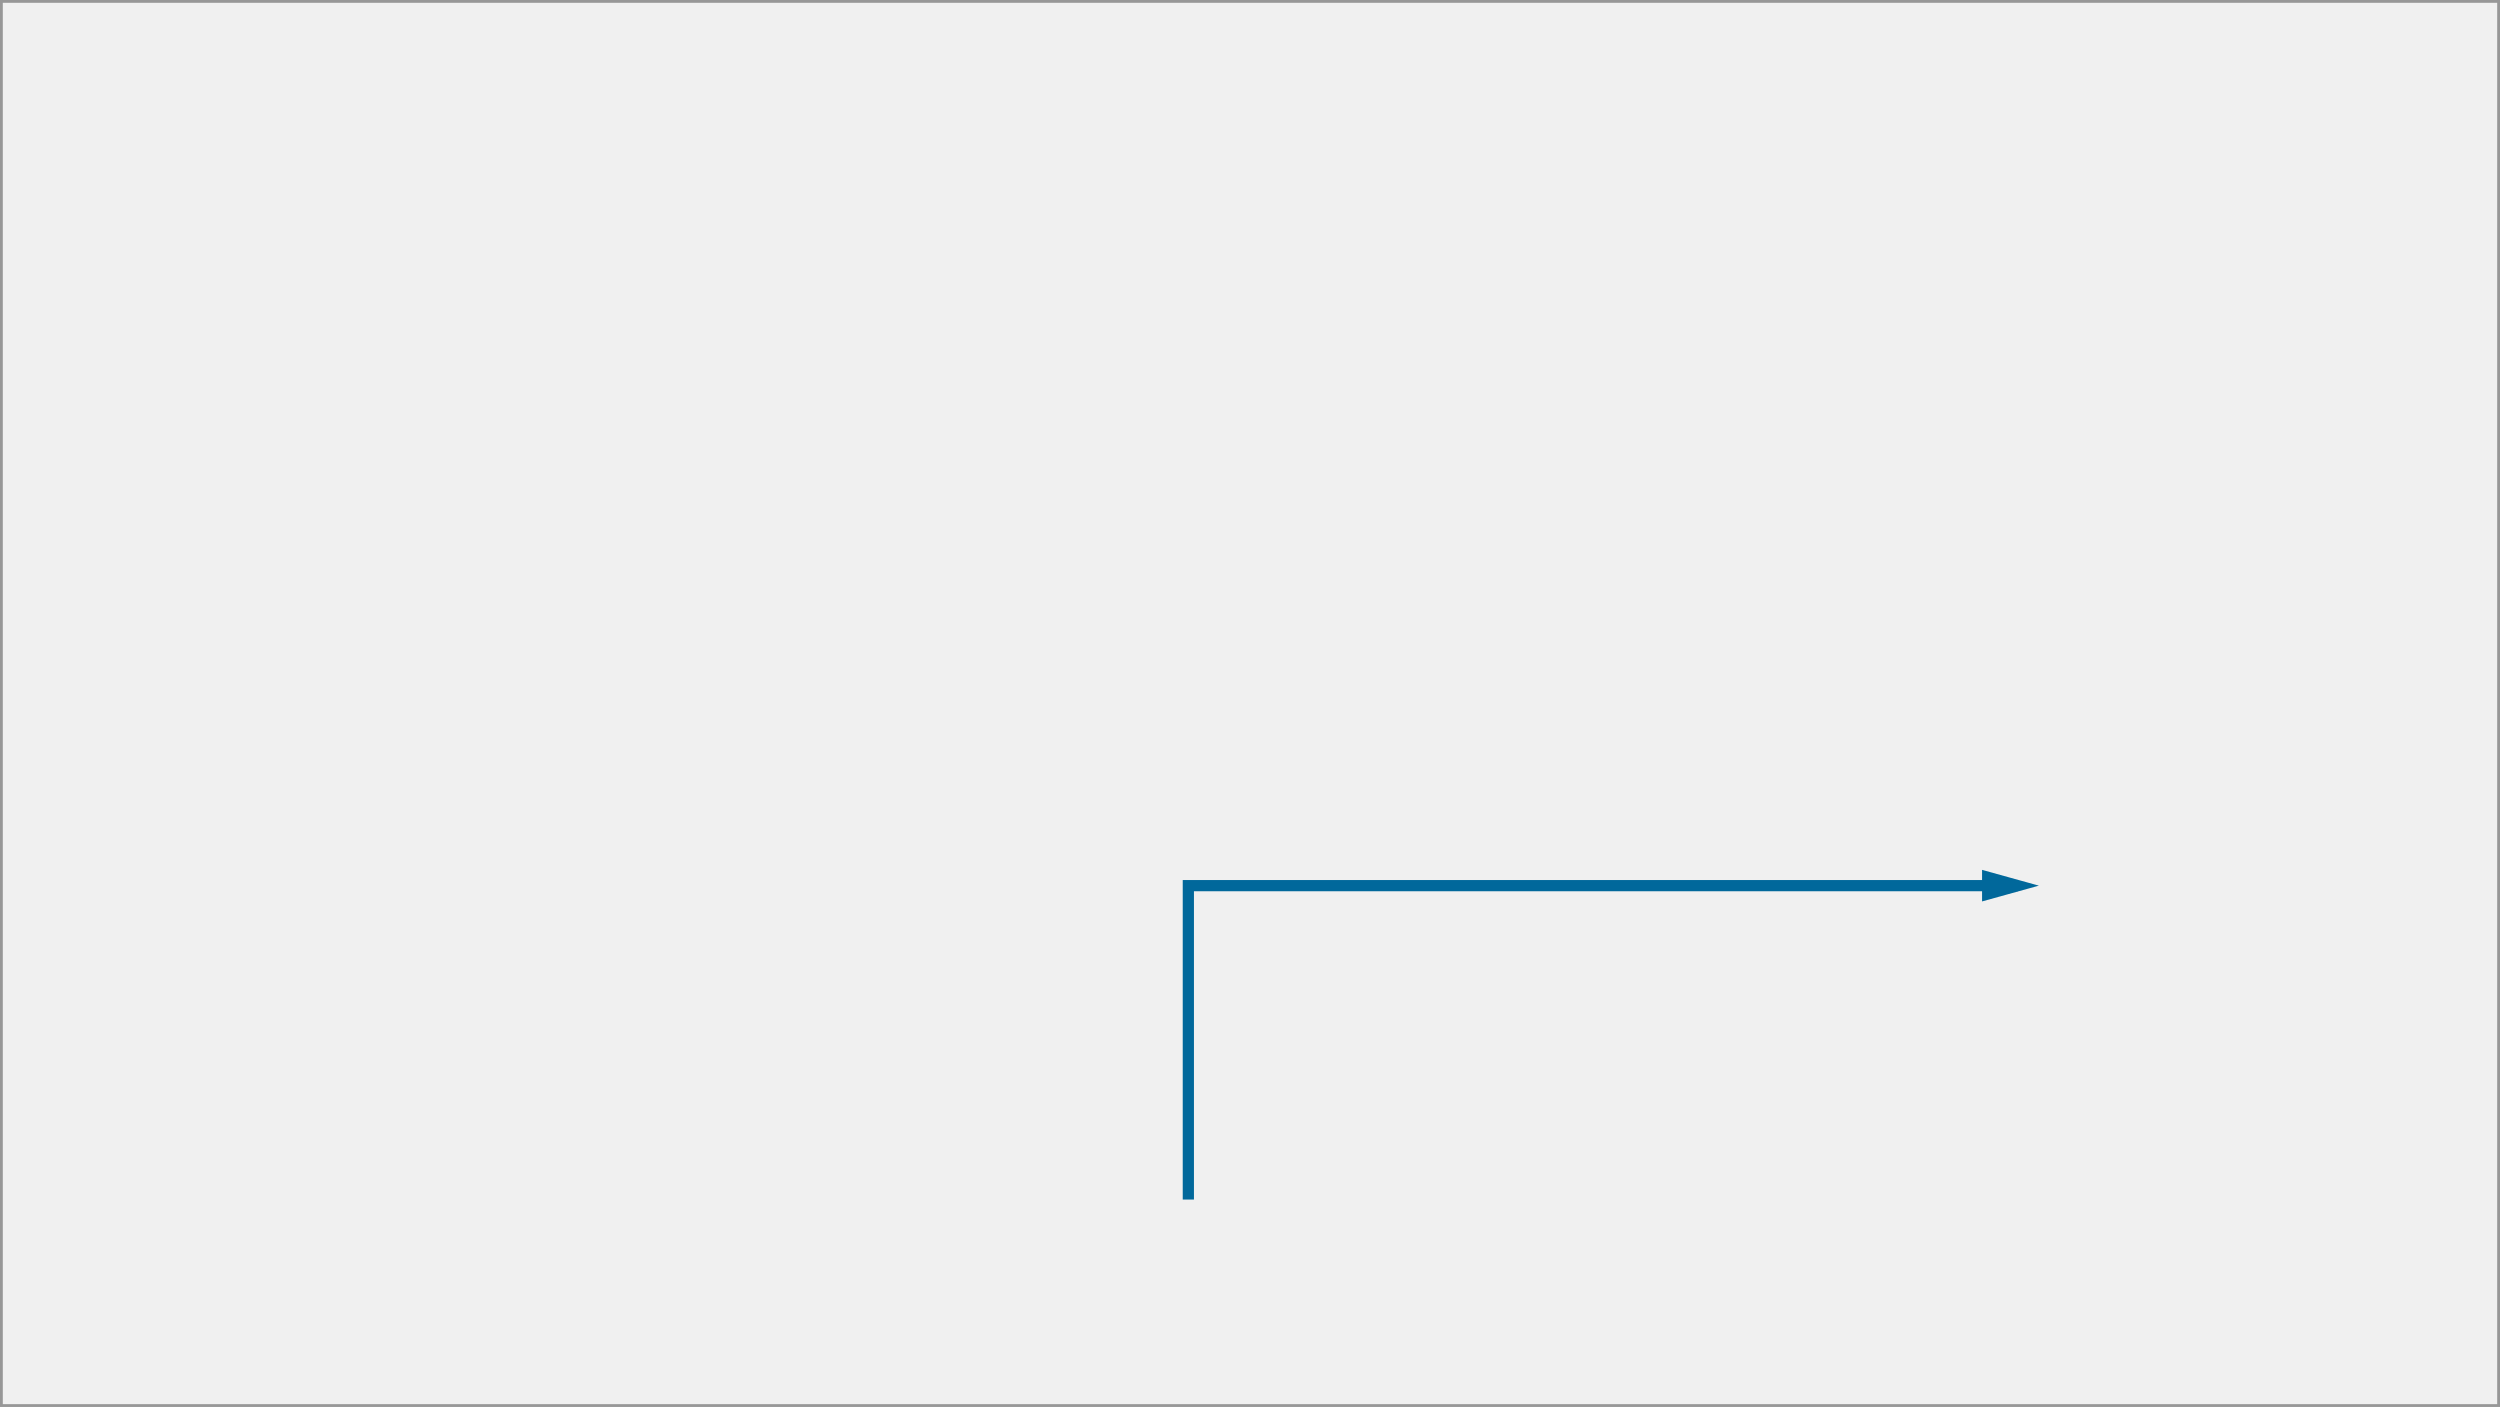
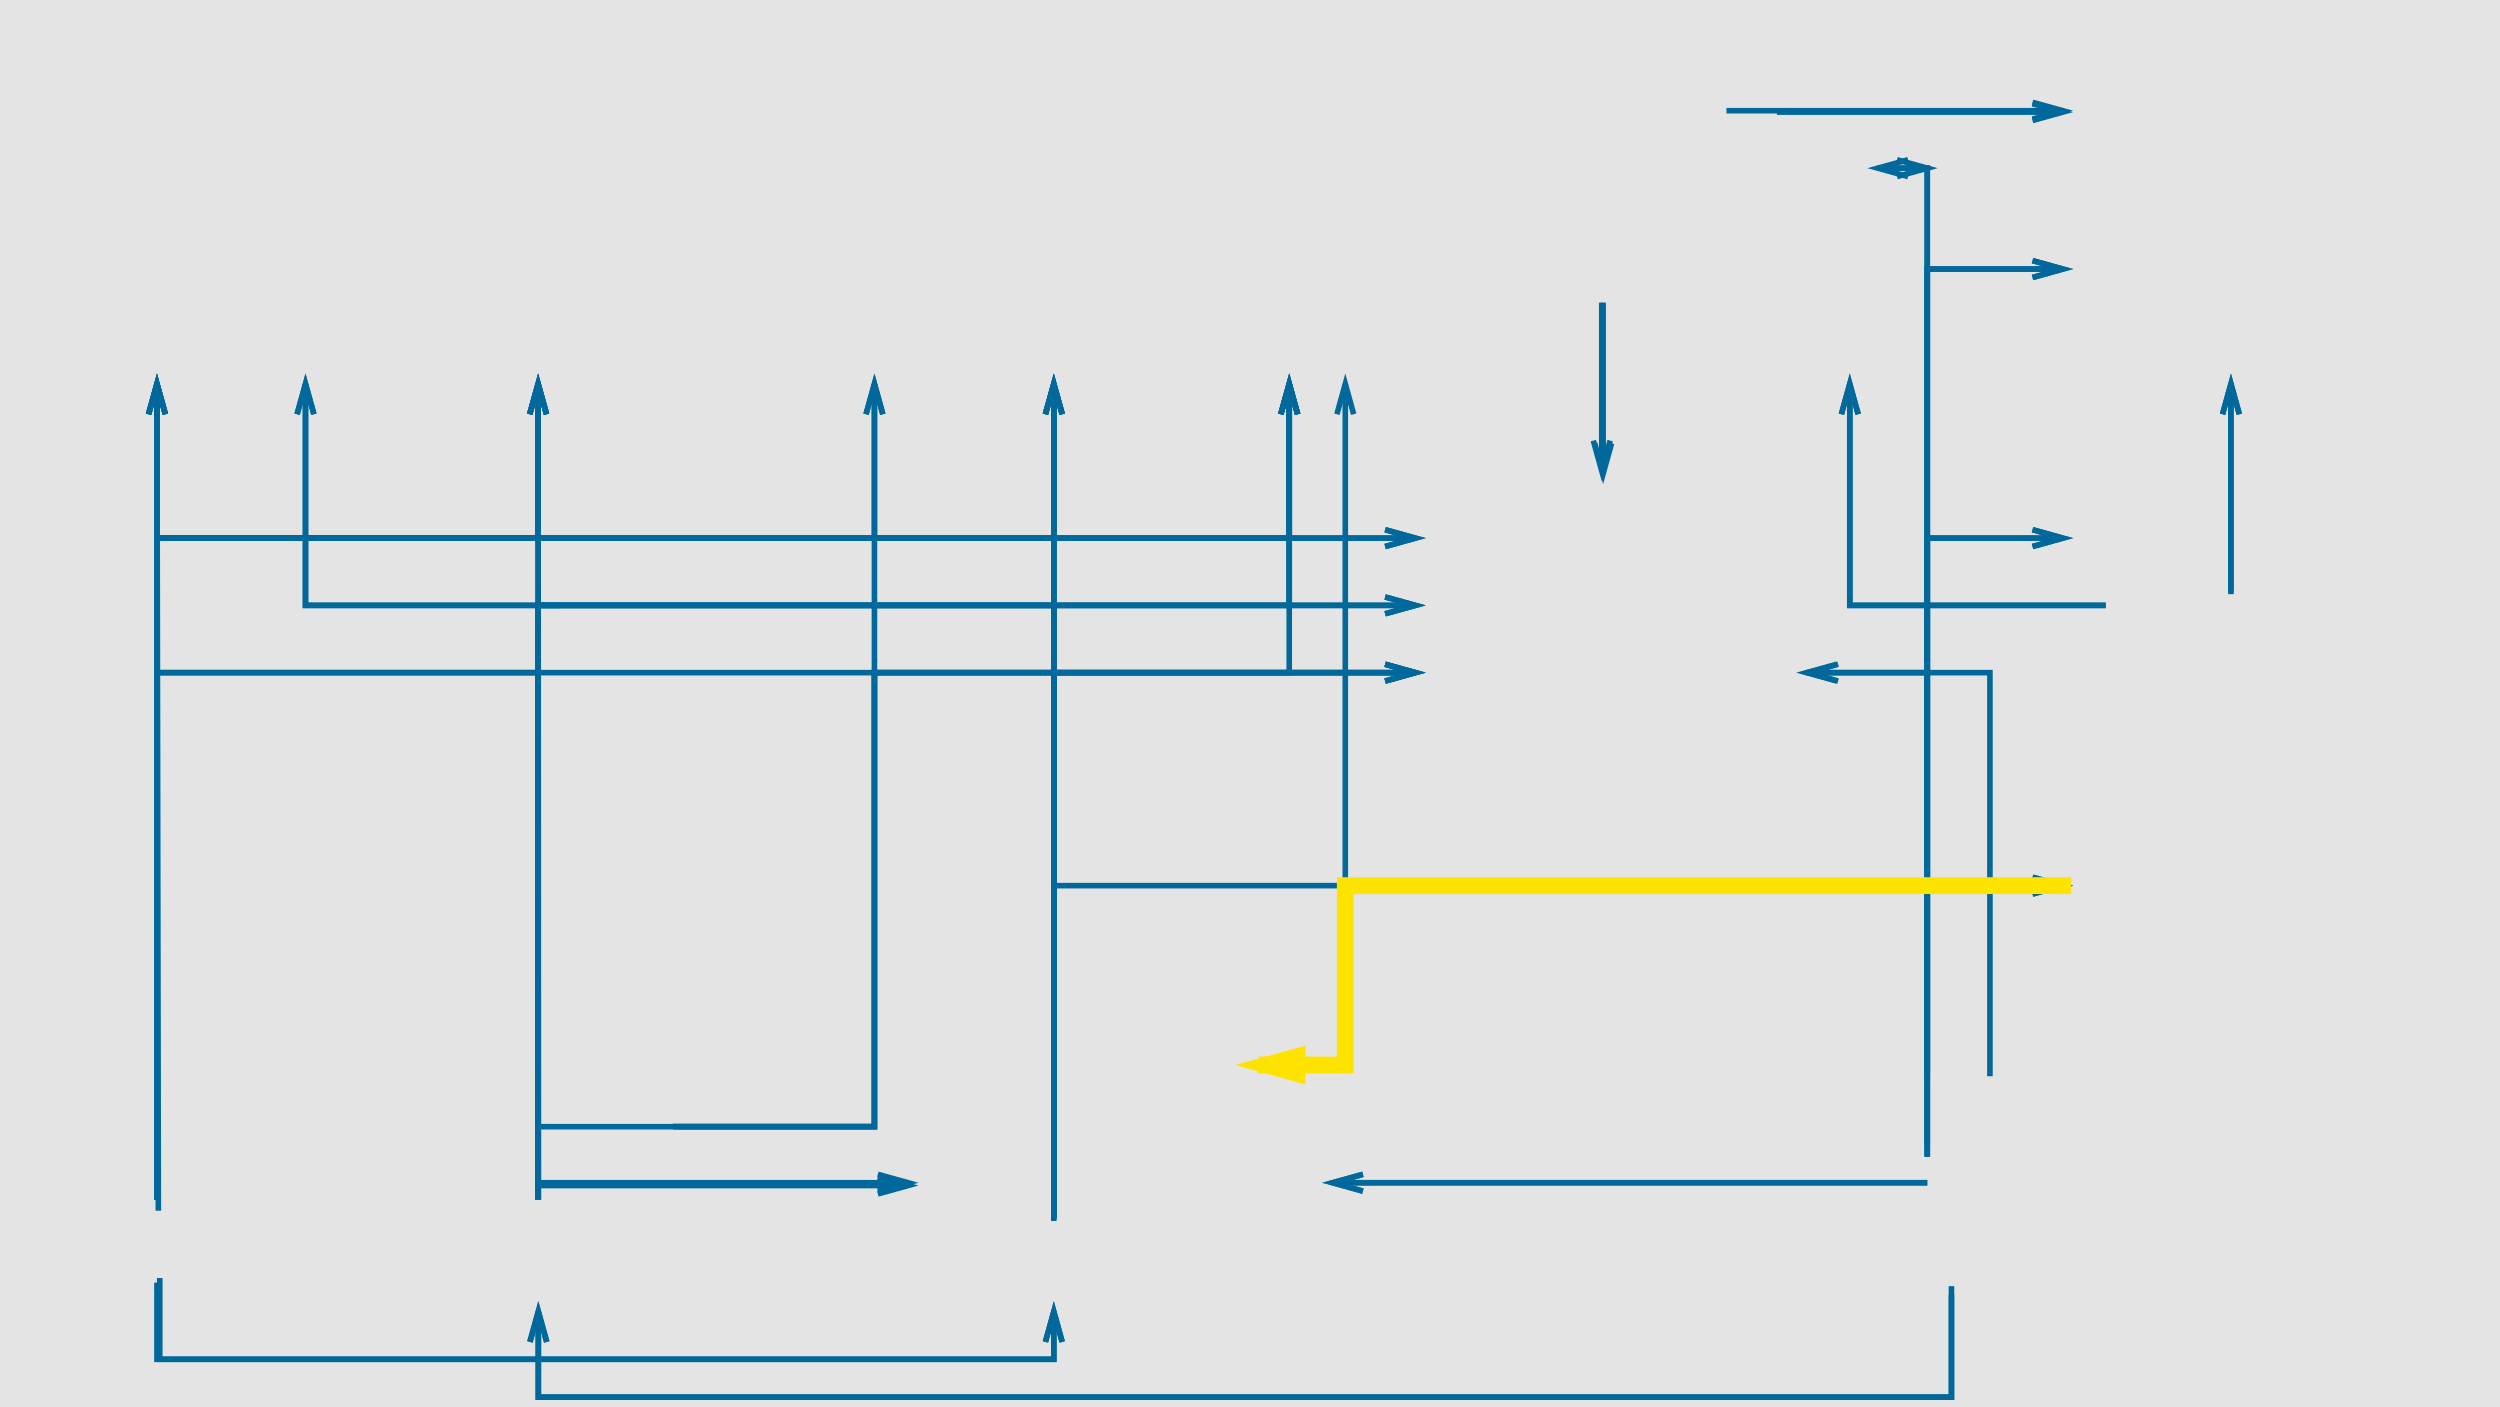
- <svg xmlns="http://www.w3.org/2000/svg" xmlns:xlink="http://www.w3.org/1999/xlink" width="892px" height="502px" viewBox="0 0 892 502" version="1.1">
-   <defs>
-     <rect id="path-1" x="0" y="0" width="892" height="502" />
-     <mask id="mask-2" maskContentUnits="userSpaceOnUse" maskUnits="objectBoundingBox" x="0" y="0" width="892" height="502" fill="white">
-       <use xlink:href="#path-1" />
-     </mask>
-   </defs>
-   <g id="Page-1" stroke="none" stroke-width="1" fill="none" fill-rule="evenodd">
-     <g id="pijlen">
+ <svg xmlns="http://www.w3.org/2000/svg" width="892px" height="502px" viewBox="0 0 892 502" version="1.1">
+   <defs />
+   <g id="pijlen" stroke="none" stroke-width="1" fill="none" fill-rule="evenodd">
+     <g id="pijlen-blok">
      <g id="bro">
-         <g id="background" stroke="#979797" stroke-width="2">
-           <use id="Rectangle" mask="url(#mask-2)" xlink:href="#path-1" />
+         <g id="background">
+           <rect id="Rectangle" fill-opacity="0.5" fill="#D8D8D8" x="0" y="0" width="892" height="502" />
+           <g id="alle-pijlen" transform="translate(55, 39)" stroke-width="1" stroke="#01689B">
+             <g id="Group">
+               <path d="M137,98 L137,389" id="line" stroke-width="2" />
+               <path id="line-decoration-1" d="M134,108.8 L137,98 L140,108.8" stroke-width="2" />
+               <polyline id="line" stroke-width="2" points="137 98 137 153 1 153 1 389" />
+               <path id="line-decoration-1" d="M134,108.8 L137,98 L140,108.8" stroke-width="2" />
+               <polyline id="line" stroke-width="2" points="321 98 321 201 256.991 201 256.991 362.943 185.084 362.943" />
+               <path id="line-decoration-1" d="M318,108.8 L321,98 L324,108.8" stroke-width="2" />
+               <path d="M321,98 L321,395.793" id="line" stroke-width="2" />
+               <path id="line-decoration-1" d="M318,108.8 L321,98 L324,108.8" stroke-width="2" />
+               <polyline id="line" stroke-width="2" points="321 98 321 153 1 153 1 389" />
+               <path id="line-decoration-1" d="M318,108.8 L321,98 L324,108.8" stroke-width="2" />
+               <path d="M741,98 L741,172" id="line" stroke-width="2" />
+               <path id="line-decoration-1" d="M738,108.8 L741,98 L744,108.8" stroke-width="2" />
+               <polyline id="line" stroke-width="2" points="605 98 605 177 696.314 177" />
+               <path id="line-decoration-1" d="M602,108.8 L605,98 L608,108.8" stroke-width="2" />
+               <polyline id="line" stroke-width="2" points="681 153 632.653 153 632.653 344.388" />
+               <path id="line-decoration-1" d="M670.2,150 L681,153 L670.2,156" stroke-width="2" />
+               <path d="M589.592,201 L633.28,201" id="line" stroke-width="2" />
+               <path id="line-decoration-1" d="M600.392,204 L589.592,201 L600.392,198" stroke-width="2" />
+               <path d="M420.519,383 L632.653,383" id="line" stroke-width="2" />
+               <path id="line-decoration-1" d="M431.319,386 L420.519,383 L431.319,380" stroke-width="2" />
+               <polyline id="line" stroke-width="2" points="137.024 429 137.024 459.5 641.283 459.5 641.283 422.895" />
+               <path id="line-decoration-1" d="M134.024,439.8 L137.024,429 L140.024,439.8" stroke-width="2" />
+               <polyline id="line" stroke-width="2" points="681 57 632.653 57 632.653 373.711" />
+               <path id="line-decoration-1" d="M670.2,54 L681,57 L670.2,60" stroke-width="2" />
+               <path d="M681,153 L633,153" id="line" stroke-width="2" />
+               <path id="line-decoration-1" d="M670.2,150 L681,153 L670.2,156" stroke-width="2" />
+               <polyline id="line" stroke-width="2" transform="translate(623.7432, 195.1475) scale(-1, 1) translate(-623.7432, -195.1475) " points="632.653 21 614.833 21 614.833 369.295" />
+               <path id="line-decoration-1" d="M621.853,18 L632.653,21 L621.853,24" stroke-width="2" />
+               <path d="M681,1 L579,1" id="line" stroke-width="2" />
+               <path id="line-decoration-1" d="M670.2,-2 L681,1 L670.2,4" stroke-width="2" />
+               <polyline id="line" stroke-width="2" points="605 98 605 177 696.353 177" />
+               <path id="line-decoration-1" d="M602,108.8 L605,98 L608,108.8" stroke-width="2" />
+               <polyline id="line" stroke-width="2" points="615 21 632.653 21 632.653 373.015" />
+               <path id="line-decoration-1" d="M625.8,24 L615,21 L625.8,18" stroke-width="2" />
+               <path d="M517,130 L517,69" id="line" stroke-width="2" />
+               <path id="line-decoration-1" d="M520,119.2 L517,130 L514,119.2" stroke-width="2" />
+               <polyline id="line" stroke-width="2" points="405 98 405 177 137 177 137 389" />
+               <path id="line-decoration-1" d="M402,108.8 L405,98 L408,108.8" stroke-width="2" />
+               <polyline id="line" stroke-width="2" points="425 98 425 153 425 341 397 341" />
+               <path id="line-decoration-1" d="M422,108.8 L425,98 L428,108.8" stroke-width="2" />
+               <polyline id="line" stroke-width="2" points="405 98 405 153 1 153 1 389" />
+               <path id="line-decoration-1" d="M402,108.8 L405,98 L408,108.8" stroke-width="2" />
+               <polyline id="Line" stroke-width="2" points="681 277 425 277 425 341 397 341" />
+               <path id="Line-decoration-1" d="M670.2,274 L681,277 L670.2,280" stroke-width="2" />
+               <polyline id="line" stroke-width="2" points="137.134 429 137.134 459.5 641.283 459.5 641.283 419.895" />
+               <path id="line-decoration-1" d="M134.134,439.8 L137.134,429 L140.134,439.8" stroke-width="2" />
+               <path d="M269,384 L137,384" id="line" stroke-width="2" />
+               <path id="line-decoration-1" d="M258.2,381 L269,384 L258.2,387" stroke-width="2" />
+               <polyline id="line" stroke-width="2" points="450 177 137 177 137 389" />
+               <path id="line-decoration-1" d="M439.2,174 L450,177 L439.2,180" stroke-width="2" />
+               <polyline id="line" stroke-width="2" points="257 98 257 363 137.597 363" />
+               <path id="line-decoration-1" d="M254,108.8 L257,98 L260,108.8" stroke-width="2" />
+               <path d="M405,98 L405,176.205" id="line" stroke-width="2" />
+               <path id="line-decoration-1" d="M402,108.8 L405,98 L408,108.8" stroke-width="2" />
+               <polyline id="line" stroke-width="2" points="54 98 54 177 145 177" />
+               <path id="line-decoration-1" d="M51,108.8 L54,98 L57,108.8" stroke-width="2" />
+               <path d="M137,98 L137.125,389" id="line" stroke-width="2" />
+               <path id="line-decoration-1" d="M134.005,108.801 L137,98 L140.005,108.799" stroke-width="2" />
+               <polyline id="line" stroke-width="2" points="321 429 321 446 1 446 1 418.635" />
+               <path id="line-decoration-1" d="M318,439.8 L321,429 L324,439.8" stroke-width="2" />
+               <path d="M450,153 L17,153" id="line" stroke-width="2" />
+               <path id="line-decoration-1" d="M439.2,150 L450,153 L439.2,156" stroke-width="2" />
+               <path d="M257,98 L257,153" id="line" stroke-width="2" />
+               <path id="line-decoration-1" d="M254,108.8 L257,98 L260,108.8" stroke-width="2" />
+               <path d="M405,98 L405,153" id="line" stroke-width="2" />
+               <path id="line-decoration-1" d="M402,108.8 L405,98 L408,108.8" stroke-width="2" />
+               <polyline id="line" stroke-width="2" points="137 98 137 153 1 153 1 389" />
+               <path id="line-decoration-1" d="M134,108.8 L137,98 L140,108.8" stroke-width="2" />
+               <path d="M1,98 L1,389" id="line" stroke-width="2" />
+               <path id="line-decoration-1" d="M-2,108.8 L1,98 L4,108.8" stroke-width="2" />
+               <polyline id="line" stroke-width="2" points="681 57 632.653 57 632.653 373.809" />
+               <path id="line-decoration-1" d="M670.2,54 L681,57 L670.2,60" stroke-width="2" />
+               <path d="M741,98 L741,173" id="line" stroke-width="2" />
+               <path id="line-decoration-1" d="M738,108.8 L741,98 L744,108.8" stroke-width="2" />
+               <path d="M681,0.5 L561,0.5" id="line" stroke-width="2" />
+               <path id="line-decoration-1" d="M670.2,-2.5 L681,0.5 L670.2,3.5" stroke-width="2" />
+               <polyline id="line" stroke-width="2" points="54 98 54 177 321 177 321 394.648" />
+               <path id="line-decoration-1" d="M51,108.8 L54,98 L57,108.8" stroke-width="2" />
+               <polyline id="line" stroke-width="2" points="1 98 1 201 137 201 137 389" />
+               <path id="line-decoration-1" d="M-2,108.8 L1,98 L4,108.8" stroke-width="2" />
+               <path d="M1,98 L1.5,393" id="line" stroke-width="2" />
+               <path id="line-decoration-1" d="M-1.982,108.805 L1,98 L4.018,108.795" stroke-width="2" />
+               <path d="M420.449,383 L632.653,383" id="line" stroke-width="2" />
+               <path id="line-decoration-1" d="M431.249,386 L420.449,383 L431.249,380" stroke-width="2" />
+               <polyline id="line" stroke-width="2" points="1 98 1 201 321 201 321 395.697" />
+               <path id="line-decoration-1" d="M-2,108.8 L1,98 L4,108.8" stroke-width="2" />
+               <path d="M321,98 L321,396.652" id="line" stroke-width="2" />
+               <path id="line-decoration-1" d="M318,108.8 L321,98 L324,108.8" stroke-width="2" />
+               <polyline id="line" stroke-width="2" points="405 98 405 201 321 201 321 395.627" />
+               <path id="line-decoration-1" d="M402,108.8 L405,98 L408,108.8" stroke-width="2" />
+               <polyline id="line" stroke-width="2" points="450 201 321 201 321 395.18" />
+               <path id="line-decoration-1" d="M439.2,198 L450,201 L439.2,204" stroke-width="2" />
+               <polyline id="line" stroke-width="2" points="681 277 321 277 321 395.724" />
+               <path id="line-decoration-1" d="M670.2,274 L681,277 L670.2,280" stroke-width="2" />
+               <path d="M269,383 L136.867,383" id="line" stroke-width="2" />
+               <path id="line-decoration-1" d="M258.2,380 L269,383 L258.2,386" stroke-width="2" />
+               <polyline id="line" stroke-width="2" points="321 429 321 446 2 446 2 417" />
+               <path id="line-decoration-1" d="M318,439.8 L321,429 L324,439.8" stroke-width="2" />
+               <polyline id="line" stroke-width="2" points="450 153 1 153 1 389" />
+               <path id="line-decoration-1" d="M439.2,150 L450,153 L439.2,156" stroke-width="2" />
+               <polyline id="line" stroke-width="2" points="450 201 321 201 321 395.207" />
+               <path id="line-decoration-1" d="M439.2,198 L450,201 L439.2,204" stroke-width="2" />
+               <polyline id="line" stroke-width="2" points="450 201 257 201 257 363 185.241 363" />
+               <path id="line-decoration-1" d="M439.2,198 L450,201 L439.2,204" stroke-width="2" />
+               <path d="M516.5,129 L516.5,69" id="line" stroke-width="2" />
+               <path id="line-decoration-1" d="M519.5,118.2 L516.5,129 L513.5,118.2" stroke-width="2" />
+               <polyline id="line" stroke-width="2" points="450 177 137 177 137 389" />
+               <path id="line-decoration-1" d="M439.2,174 L450,177 L439.2,180" stroke-width="2" />
+               <polyline id="line" stroke-width="2" points="590.04 201 655 201 655 345" />
+               <path id="line-decoration-1" d="M600.84,204 L590.04,201 L600.84,198" stroke-width="2" />
+             </g>
+           </g>
        </g>
-         <polyline id="Line" stroke="#01689B" stroke-width="4" points="720 316 424 316 424 428" />
-         <path id="Line-decoration-1" d="M720,316 L709.2,319 L709.2,313 L720,316 Z" stroke="#01689B" stroke-width="4" />
+         <polyline id="Line" stroke="#FEE200" stroke-width="6" stroke-linecap="square" points="736 316 480 316 480 380 452 380" />
+         <path id="Line-decoration-1" d="M452,380 L462.8,383 L462.8,377 L452,380 Z" stroke="#FEE200" stroke-width="6" stroke-linecap="square" />
      </g>
    </g>
  </g>
</svg>
